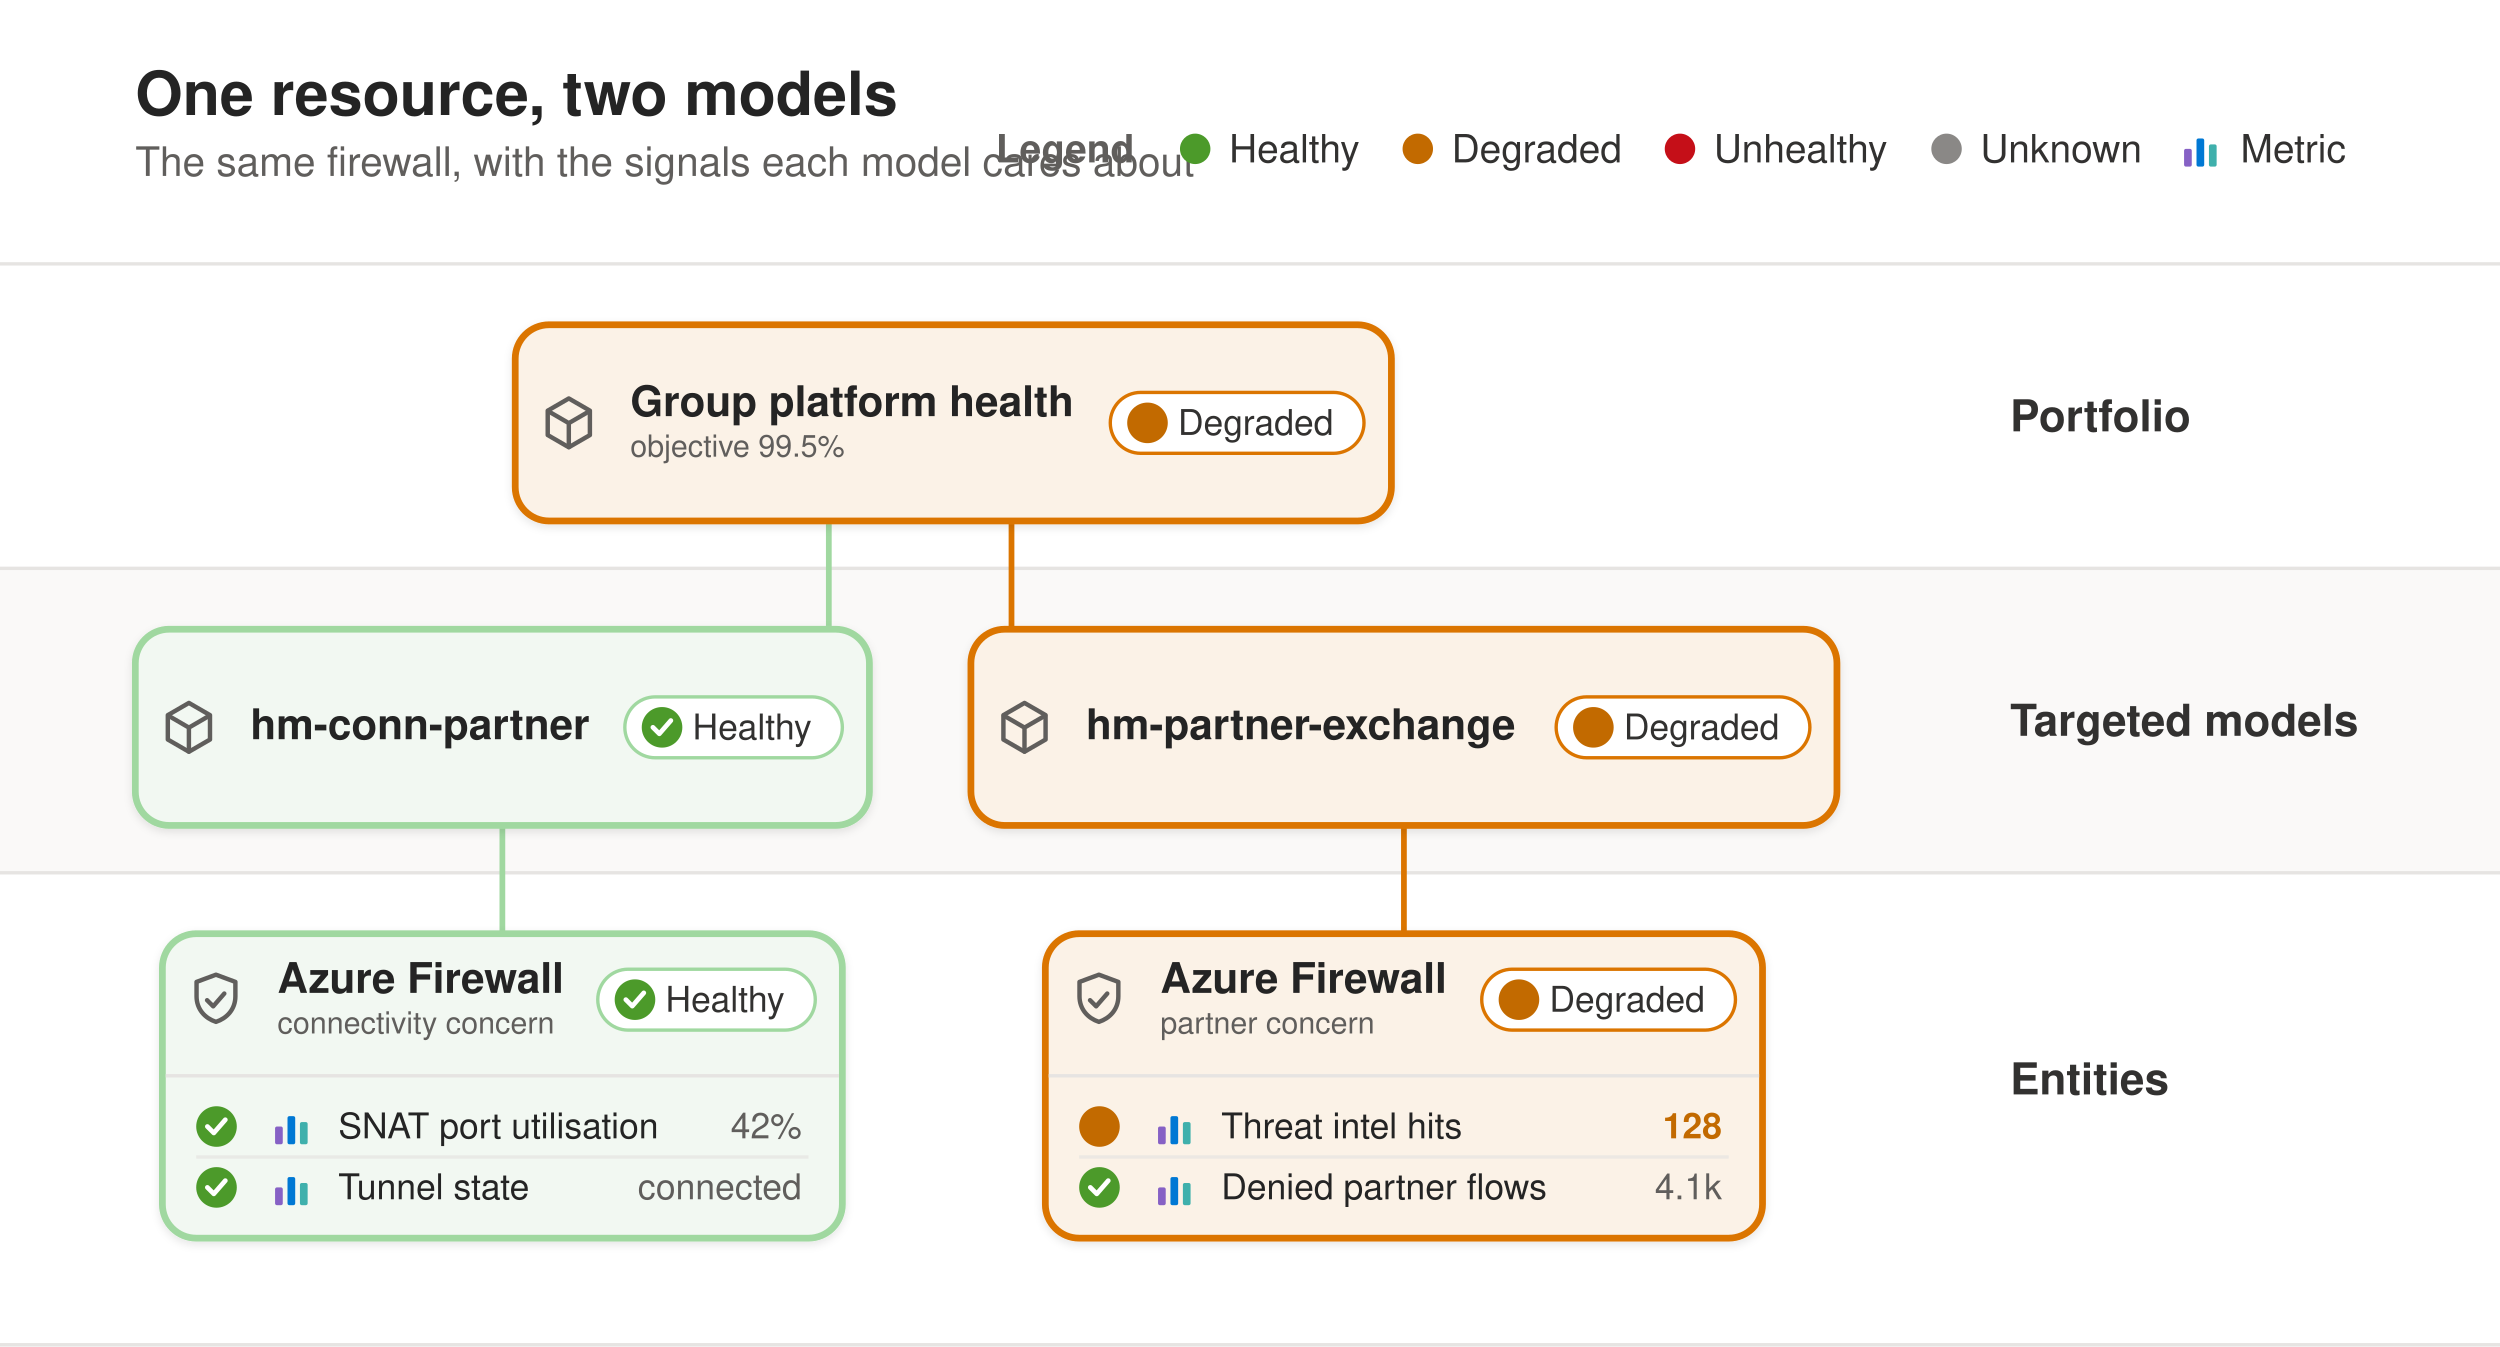
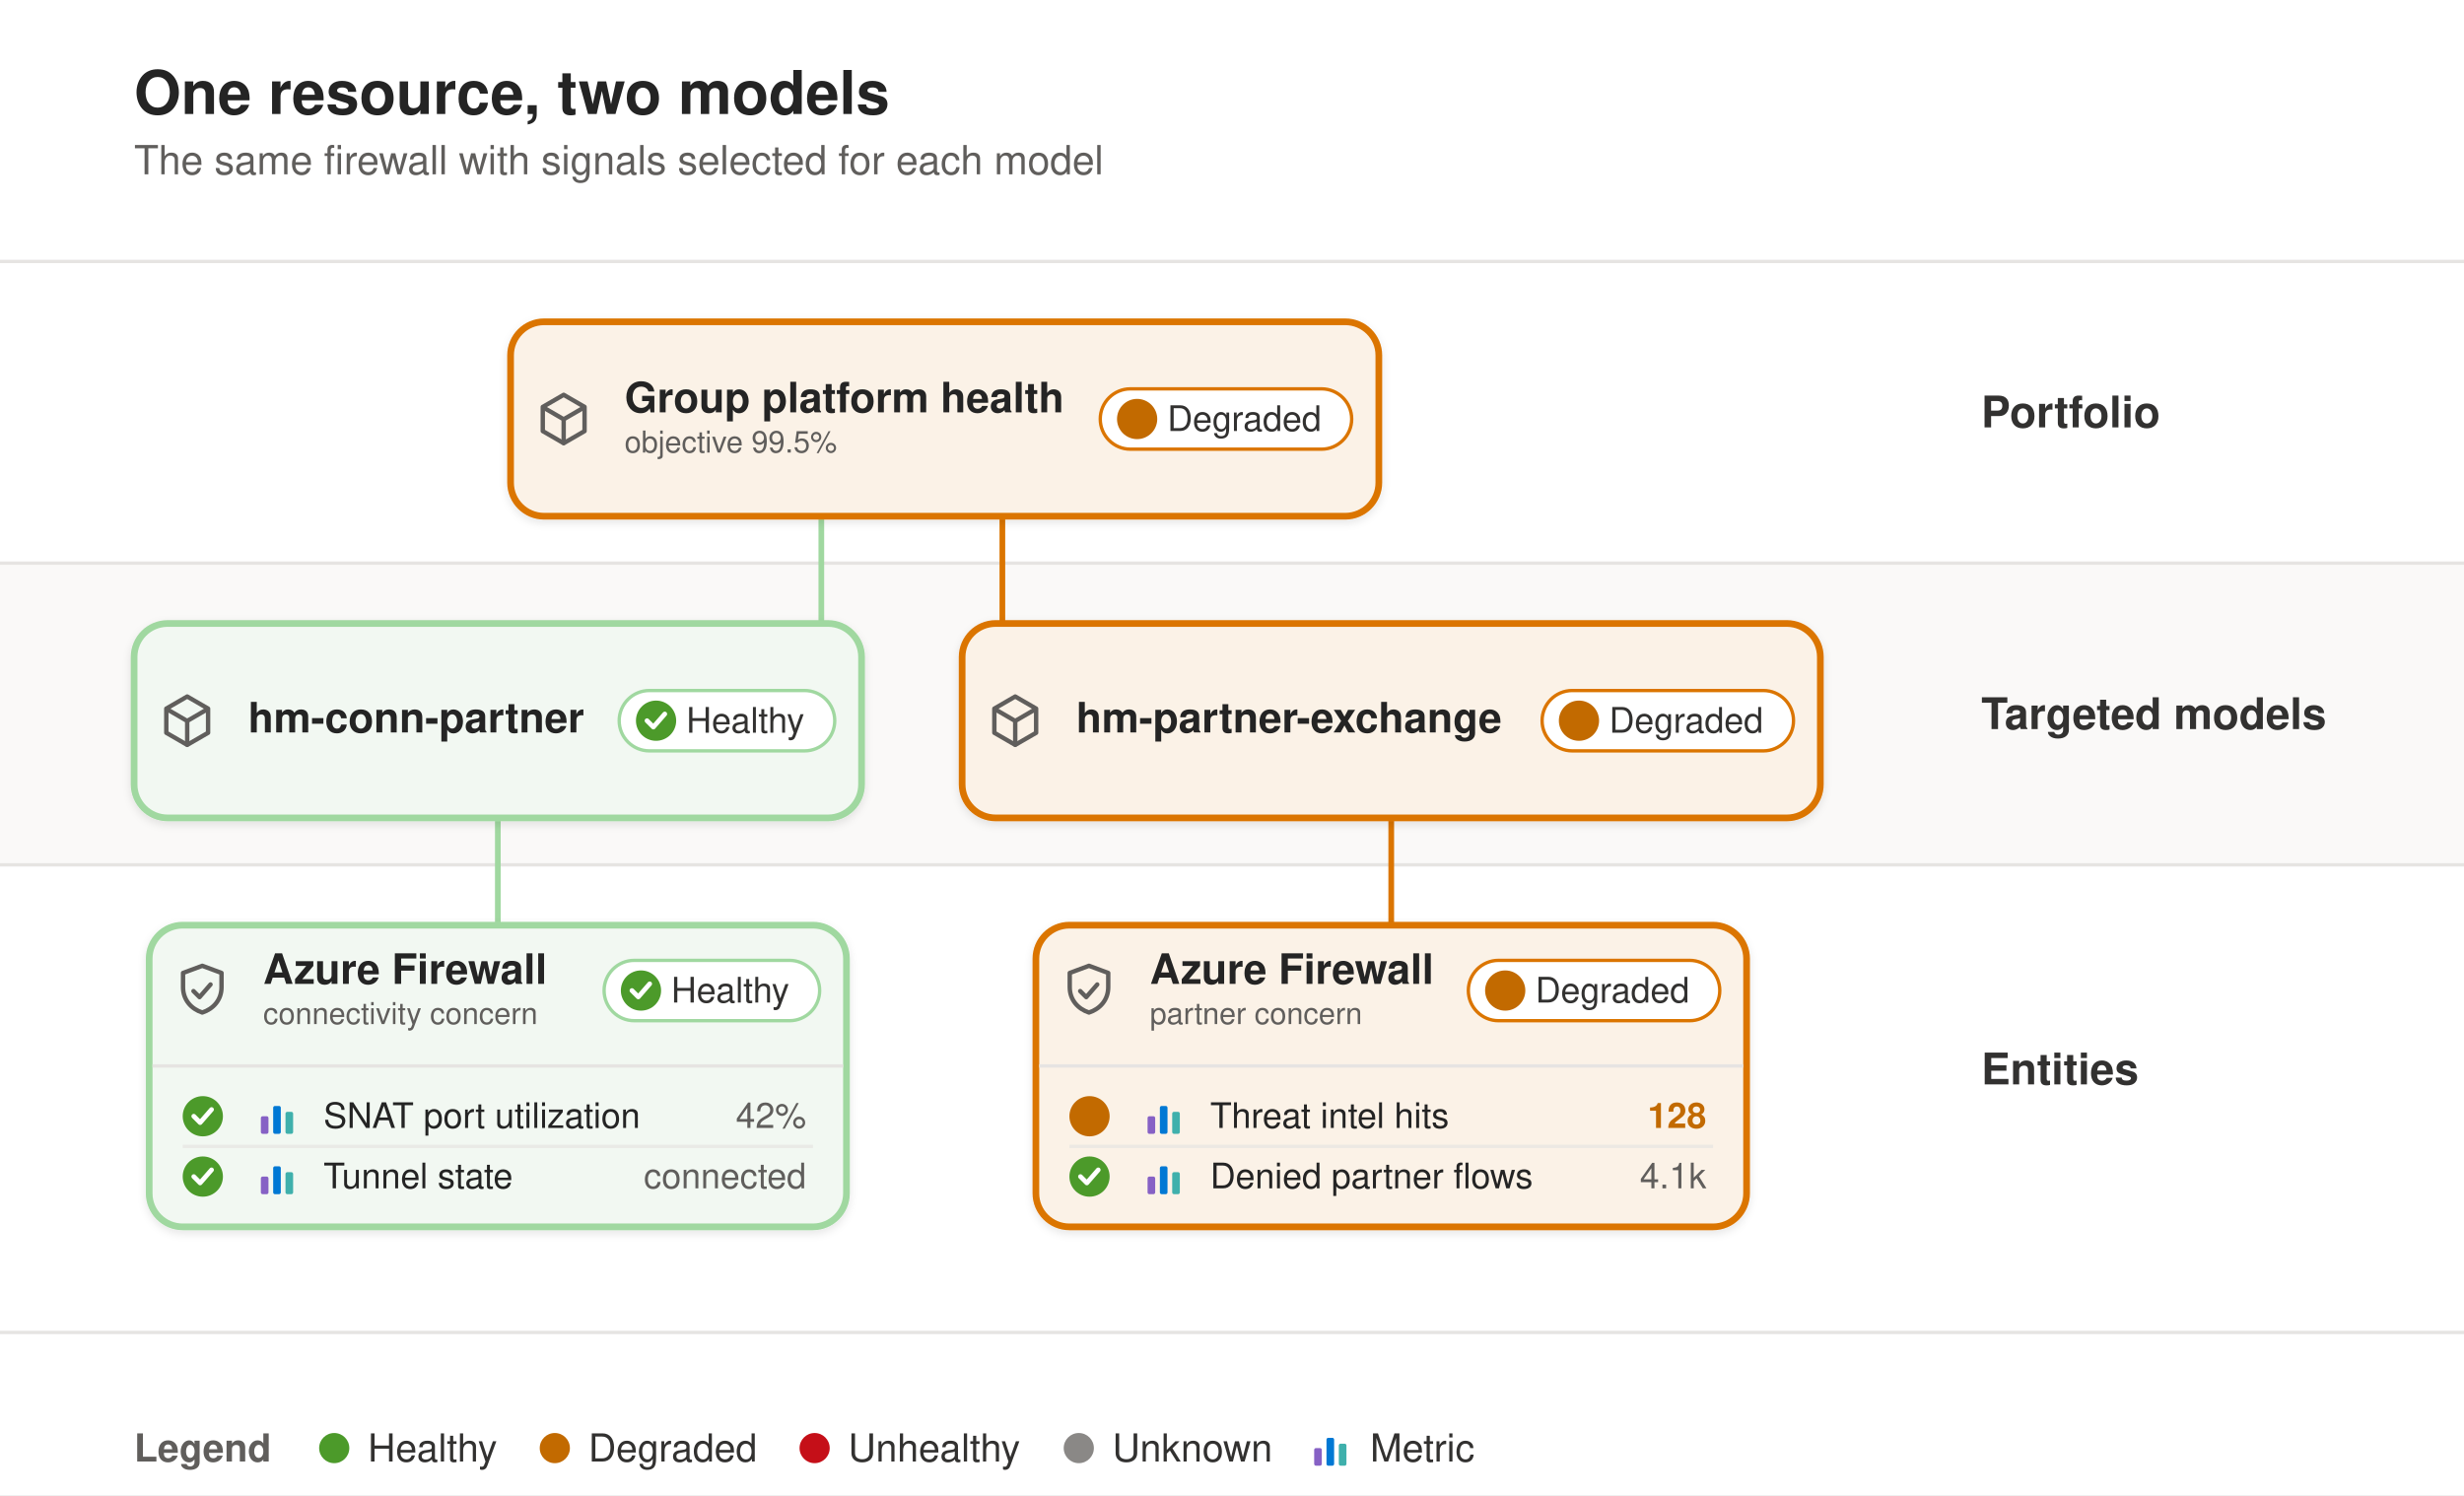
- <svg xmlns="http://www.w3.org/2000/svg" width="739" height="398" viewBox="0 0 739 398" font-family="Segoe UI, -apple-system, BlinkMacSystemFont, Helvetica, Arial, sans-serif">
+ <svg xmlns="http://www.w3.org/2000/svg" width="735" height="446" viewBox="0 0 735 446" font-family="Segoe UI, -apple-system, BlinkMacSystemFont, Helvetica, Arial, sans-serif">
  <defs>
    <filter id="cs" x="-20%" y="-20%" width="140%" height="140%">
      <feDropShadow dx="0" dy="1" stdDeviation="1.3" flood-color="#000" flood-opacity="0.1" />
    </filter>
  </defs>
-   <rect width="739" height="398" fill="#ffffff" />
-   <rect x="0" y="78.0" width="739" height="90.0" fill="#ffffff" />
-   <line x1="0" y1="78.0" x2="739" y2="78.0" stroke="#e6e4e2" />
-   <text x="594.2" y="127.5" font-size="13" font-weight="700" fill="#323130">Portfolio</text>
-   <rect x="0" y="168.0" width="739" height="90.0" fill="#faf9f8" />
-   <line x1="0" y1="168.0" x2="739" y2="168.0" stroke="#e6e4e2" />
-   <text x="594.2" y="217.5" font-size="13" font-weight="700" fill="#323130">Targeted models</text>
-   <rect x="0" y="258.0" width="739" height="122.0" fill="#ffffff" />
-   <line x1="0" y1="258.0" x2="739" y2="258.0" stroke="#e6e4e2" />
-   <text x="594.2" y="323.5" font-size="13" font-weight="700" fill="#323130">Entities</text>
-   <line x1="0" y1="397.5" x2="739" y2="397.5" stroke="#e6e4e2" />
+   <rect width="735" height="446" fill="#ffffff" />
+   <rect x="0" y="78.0" width="735" height="90.0" fill="#ffffff" />
+   <line x1="0" y1="78.0" x2="735" y2="78.0" stroke="#e6e4e2" />
+   <text x="591.0" y="127.5" font-size="13" font-weight="700" fill="#323130">Portfolio</text>
+   <rect x="0" y="168.0" width="735" height="90.0" fill="#faf9f8" />
+   <line x1="0" y1="168.0" x2="735" y2="168.0" stroke="#e6e4e2" />
+   <text x="591.0" y="217.5" font-size="13" font-weight="700" fill="#323130">Targeted models</text>
+   <rect x="0" y="258.0" width="735" height="122.0" fill="#ffffff" />
+   <line x1="0" y1="258.0" x2="735" y2="258.0" stroke="#e6e4e2" />
+   <text x="591.0" y="323.5" font-size="13" font-weight="700" fill="#323130">Entities</text>
+   <line x1="0" y1="397.5" x2="735" y2="397.5" stroke="#e6e4e2" />
  <text x="40" y="34" font-size="18" font-weight="700" fill="#242424">One resource, two models</text>
-   <text x="40" y="52" font-size="12" fill="#605e5c">The same firewall, with the signals each model cares about</text>
-   <text x="335.3" y="48" font-size="11.5" font-weight="600" fill="#605e5c" text-anchor="end">Legend</text>
-   <circle cx="353.3" cy="44" r="4.5" fill="#4c9a2a" />
-   <text x="363.3" y="48" font-size="11.5" fill="#323130">Healthy</text>
-   <circle cx="419.1" cy="44" r="4.5" fill="#c26a00" />
-   <text x="429.1" y="48" font-size="11.5" fill="#323130">Degraded</text>
-   <circle cx="496.6" cy="44" r="4.5" fill="#c50f18" />
-   <text x="506.6" y="48" font-size="11.5" fill="#323130">Unhealthy</text>
-   <circle cx="575.4" cy="44" r="4.5" fill="#8a8886" />
-   <text x="585.4" y="48" font-size="11.5" fill="#323130">Unknown</text>
-   <g transform="translate(644.3,37.0) scale(0.875)">
+   <text x="40" y="52" font-size="12" fill="#605e5c">The same firewall with signals selected for each model</text>
+   <text x="40.0" y="436.0" font-size="11.5" font-weight="600" fill="#605e5c">Legend</text>
+   <circle cx="99.7" cy="432.0" r="4.5" fill="#4c9a2a" />
+   <text x="109.7" y="436.0" font-size="11.5" fill="#323130">Healthy</text>
+   <circle cx="165.5" cy="432.0" r="4.5" fill="#c26a00" />
+   <text x="175.5" y="436.0" font-size="11.5" fill="#323130">Degraded</text>
+   <circle cx="243.0" cy="432.0" r="4.5" fill="#c50f18" />
+   <text x="253.0" y="436.0" font-size="11.5" fill="#323130">Unhealthy</text>
+   <circle cx="321.8" cy="432.0" r="4.5" fill="#8a8886" />
+   <text x="331.8" y="436.0" font-size="11.5" fill="#323130">Unknown</text>
+   <g transform="translate(390.7,425.0) scale(0.875)">
    <rect x="1.5" y="8" width="2.6" height="6" rx="0.6" fill="#8661c5" />
    <rect x="5.7" y="4.5" width="2.6" height="9.5" rx="0.6" fill="#0078D4" />
    <rect x="9.9" y="6.5" width="2.6" height="7.5" rx="0.6" fill="#3fb0ac" />
  </g>
-   <text x="662.3" y="48" font-size="11.5" fill="#323130">Metric</text>
+   <text x="408.7" y="436.0" font-size="11.5" fill="#323130">Metric</text>
  <g transform="translate(40.0,0)">
    <g fill="none" stroke-linecap="butt" stroke-linejoin="round">
      <path d="M108.5 276.0 L108.5 244.0" stroke="#a0d8a0" stroke-width="1.7" />
      <path d="M375.0 276.0 L375.0 244.0" stroke="#db7500" stroke-width="1.7" />
      <path d="M205.0 186.0 L205.0 154.0" stroke="#a0d8a0" stroke-width="1.7" />
      <path d="M259.0 186.0 L259.0 154.0" stroke="#db7500" stroke-width="1.7" />
    </g>
    <g filter="url(#cs)">
-       <rect x="8.0" y="276.0" width="201" height="90" rx="10" fill="#f2f8f2" stroke="#a0d8a0" stroke-width="2" />
+       <rect x="4.5" y="276.0" width="208" height="90" rx="10" fill="#f2f8f2" stroke="#a0d8a0" stroke-width="2" />
    </g>
-     <g transform="translate(14.0,285.66) scale(0.82)">
+     <g transform="translate(10.5,285.66) scale(0.82)">
      <path d="M12 3l7 2.6v5.2c0 4.6-3 7.9-7 9.2-4-1.3-7-4.6-7-9.2V5.6z" fill="none" stroke="#605e5c" stroke-width="1.6" stroke-linecap="round" stroke-linejoin="round" />
      <path d="M8.8 12.2l2.2 2.2 4-4.6" fill="none" stroke="#605e5c" stroke-width="1.6" stroke-linecap="round" stroke-linejoin="round" />
    </g>
-     <text x="42.0" y="293.5" font-size="12.5" font-weight="600" fill="#242424">Azure Firewall</text>
-     <text x="42.0" y="305.5" font-size="9" fill="#605e5c">connectivity concern</text>
-     <rect x="136.7" y="286.50" width="64.3" height="18" rx="9" fill="#ffffff" stroke="#a0d8a0" stroke-width="1" />
-     <circle cx="147.7" cy="295.5" r="6" fill="#4c9a2a" />
-     <path d="M145.0 295.5 l1.9 1.9 l3.4 -3.9" fill="none" stroke="#ffffff" stroke-width="1.4" stroke-linecap="round" stroke-linejoin="round" />
-     <text x="156.7" y="299.07" font-size="10.5" fill="#323130">Healthy</text>
-     <line x1="9.0" y1="318.0" x2="208.0" y2="318.0" stroke="#e6e4e2" />
-     <circle cx="24.0" cy="333.0" r="6" fill="#4c9a2a" />
-     <path d="M21.3 333.0 l1.9 1.9 l3.4 -3.9" fill="none" stroke="#ffffff" stroke-width="1.4" stroke-linecap="round" stroke-linejoin="round" />
-     <g transform="translate(40.0,326.0) scale(0.875)">
+     <text x="38.5" y="293.5" font-size="12.5" font-weight="600" fill="#242424">Azure Firewall</text>
+     <text x="38.5" y="305.5" font-size="9" fill="#605e5c">connectivity concern</text>
+     <rect x="140.2" y="286.50" width="64.3" height="18" rx="9" fill="#ffffff" stroke="#a0d8a0" stroke-width="1" />
+     <circle cx="151.2" cy="295.5" r="6" fill="#4c9a2a" />
+     <path d="M148.5 295.5 l1.9 1.9 l3.4 -3.9" fill="none" stroke="#ffffff" stroke-width="1.4" stroke-linecap="round" stroke-linejoin="round" />
+     <text x="160.2" y="299.07" font-size="10.5" fill="#323130">Healthy</text>
+     <line x1="5.5" y1="318.0" x2="211.5" y2="318.0" stroke="#e6e4e2" />
+     <circle cx="20.5" cy="333.0" r="6" fill="#4c9a2a" />
+     <path d="M17.8 333.0 l1.9 1.9 l3.4 -3.9" fill="none" stroke="#ffffff" stroke-width="1.4" stroke-linecap="round" stroke-linejoin="round" />
+     <g transform="translate(36.5,326.0) scale(0.875)">
      <rect x="1.5" y="8" width="2.6" height="6" rx="0.6" fill="#8661c5" />
      <rect x="5.7" y="4.5" width="2.6" height="9.5" rx="0.6" fill="#0078D4" />
      <rect x="9.9" y="6.5" width="2.6" height="7.5" rx="0.6" fill="#3fb0ac" />
    </g>
-     <text x="60.0" y="336.5" font-size="10.5" fill="#242424">SNAT port utilisation</text>
-     <text x="197.0" y="336.5" font-size="10.5" font-weight="400" fill="#605e5c" text-anchor="end">42%</text>
-     <line x1="18.0" y1="342.0" x2="199.0" y2="342.0" stroke="#e6e4e2" stroke-opacity="0.7" />
-     <circle cx="24.0" cy="351.0" r="6" fill="#4c9a2a" />
-     <path d="M21.3 351.0 l1.9 1.9 l3.4 -3.9" fill="none" stroke="#ffffff" stroke-width="1.4" stroke-linecap="round" stroke-linejoin="round" />
-     <g transform="translate(40.0,344.0) scale(0.875)">
+     <text x="56.5" y="336.5" font-size="10.5" fill="#242424">SNAT port utilization</text>
+     <text x="200.5" y="336.5" font-size="10.5" font-weight="400" fill="#605e5c" text-anchor="end">42%</text>
+     <line x1="14.5" y1="342.0" x2="202.5" y2="342.0" stroke="#e6e4e2" stroke-opacity="0.7" />
+     <circle cx="20.5" cy="351.0" r="6" fill="#4c9a2a" />
+     <path d="M17.8 351.0 l1.9 1.9 l3.4 -3.9" fill="none" stroke="#ffffff" stroke-width="1.4" stroke-linecap="round" stroke-linejoin="round" />
+     <g transform="translate(36.5,344.0) scale(0.875)">
      <rect x="1.5" y="8" width="2.6" height="6" rx="0.6" fill="#8661c5" />
      <rect x="5.7" y="4.5" width="2.6" height="9.5" rx="0.6" fill="#0078D4" />
      <rect x="9.9" y="6.5" width="2.6" height="7.5" rx="0.6" fill="#3fb0ac" />
    </g>
-     <text x="60.0" y="354.5" font-size="10.5" fill="#242424">Tunnel state</text>
-     <text x="197.0" y="354.5" font-size="10.5" font-weight="400" fill="#605e5c" text-anchor="end">connected</text>
+     <text x="56.5" y="354.5" font-size="10.5" fill="#242424">Tunnel state</text>
+     <text x="200.5" y="354.5" font-size="10.5" font-weight="400" fill="#605e5c" text-anchor="end">connected</text>
    <g filter="url(#cs)">
      <rect x="269.0" y="276.0" width="212" height="90" rx="10" fill="#fbf2e7" stroke="#db7500" stroke-width="2" />
    </g>
    <g transform="translate(275.0,285.66) scale(0.82)">
      <path d="M12 3l7 2.6v5.2c0 4.6-3 7.9-7 9.2-4-1.3-7-4.6-7-9.2V5.6z" fill="none" stroke="#605e5c" stroke-width="1.6" stroke-linecap="round" stroke-linejoin="round" />
      <path d="M8.8 12.2l2.2 2.2 4-4.6" fill="none" stroke="#605e5c" stroke-width="1.6" stroke-linecap="round" stroke-linejoin="round" />
    </g>
    <text x="303.0" y="293.5" font-size="12.5" font-weight="600" fill="#242424">Azure Firewall</text>
    <text x="303.0" y="305.5" font-size="9" fill="#605e5c">partner concern</text>
    <rect x="398.0" y="286.50" width="75.0" height="18" rx="9" fill="#ffffff" stroke="#db7500" stroke-width="1" />
    <circle cx="409.0" cy="295.5" r="6" fill="#c26a00" />
    <text x="418.0" y="299.07" font-size="10.5" fill="#323130">Degraded</text>
    <line x1="270.0" y1="318.0" x2="480.0" y2="318.0" stroke="#e6e4e2" />
    <circle cx="285.0" cy="333.0" r="6" fill="#c26a00" />
    <g transform="translate(301.0,326.0) scale(0.875)">
      <rect x="1.5" y="8" width="2.6" height="6" rx="0.6" fill="#8661c5" />
      <rect x="5.7" y="4.5" width="2.6" height="9.5" rx="0.6" fill="#0078D4" />
      <rect x="9.9" y="6.5" width="2.6" height="7.5" rx="0.6" fill="#3fb0ac" />
    </g>
    <text x="321.0" y="336.5" font-size="10.5" fill="#242424">Threat intel hits</text>
    <text x="469.0" y="336.5" font-size="10.5" font-weight="600" fill="#c26a00" text-anchor="end">128</text>
    <line x1="279.0" y1="342.0" x2="471.0" y2="342.0" stroke="#e6e4e2" stroke-opacity="0.7" />
    <circle cx="285.0" cy="351.0" r="6" fill="#4c9a2a" />
    <path d="M282.3 351.0 l1.9 1.9 l3.4 -3.9" fill="none" stroke="#ffffff" stroke-width="1.4" stroke-linecap="round" stroke-linejoin="round" />
    <g transform="translate(301.0,344.0) scale(0.875)">
      <rect x="1.5" y="8" width="2.6" height="6" rx="0.6" fill="#8661c5" />
      <rect x="5.7" y="4.5" width="2.6" height="9.5" rx="0.6" fill="#0078D4" />
      <rect x="9.9" y="6.5" width="2.6" height="7.5" rx="0.6" fill="#3fb0ac" />
    </g>
    <text x="321.0" y="354.5" font-size="10.5" fill="#242424">Denied partner flows</text>
    <text x="469.0" y="354.5" font-size="10.5" font-weight="400" fill="#605e5c" text-anchor="end">4.1k</text>
    <g filter="url(#cs)">
      <rect x="0.0" y="186.0" width="217" height="58" rx="10" fill="#f2f8f2" stroke="#a0d8a0" stroke-width="2" />
    </g>
    <g transform="translate(6.0,205.16) scale(0.82)">
      <path d="M12 3.2l7.6 4.4v8.8L12 20.8l-7.6-4.4V7.6z" fill="none" stroke="#605e5c" stroke-width="1.6" stroke-linecap="round" stroke-linejoin="round" />
      <path d="M4.6 7.8l7.4 4.3 7.4-4.3M12 12.1v8.6" fill="none" stroke="#605e5c" stroke-width="1.6" stroke-linecap="round" stroke-linejoin="round" />
    </g>
    <text x="34.0" y="218.5" font-size="12.5" font-weight="600" fill="#242424">hm-conn-partner</text>
    <rect x="144.7" y="206.00" width="64.3" height="18" rx="9" fill="#ffffff" stroke="#a0d8a0" stroke-width="1" />
    <circle cx="155.7" cy="215.0" r="6" fill="#4c9a2a" />
    <path d="M153.0 215.0 l1.9 1.9 l3.4 -3.9" fill="none" stroke="#ffffff" stroke-width="1.4" stroke-linecap="round" stroke-linejoin="round" />
    <text x="164.7" y="218.57" font-size="10.5" fill="#323130">Healthy</text>
    <g filter="url(#cs)">
      <rect x="247.0" y="186.0" width="256" height="58" rx="10" fill="#fbf2e7" stroke="#db7500" stroke-width="2" />
    </g>
    <g transform="translate(253.0,205.16) scale(0.82)">
      <path d="M12 3.2l7.6 4.4v8.8L12 20.8l-7.6-4.4V7.6z" fill="none" stroke="#605e5c" stroke-width="1.6" stroke-linecap="round" stroke-linejoin="round" />
      <path d="M4.6 7.8l7.4 4.3 7.4-4.3M12 12.1v8.6" fill="none" stroke="#605e5c" stroke-width="1.6" stroke-linecap="round" stroke-linejoin="round" />
    </g>
    <text x="281.0" y="218.5" font-size="12.5" font-weight="600" fill="#242424">hm-partner-exchange</text>
    <rect x="420.0" y="206.00" width="75.0" height="18" rx="9" fill="#ffffff" stroke="#db7500" stroke-width="1" />
    <circle cx="431.0" cy="215.0" r="6" fill="#c26a00" />
    <text x="440.0" y="218.57" font-size="10.5" fill="#323130">Degraded</text>
    <g filter="url(#cs)">
      <rect x="112.3" y="96.0" width="259" height="58" rx="10" fill="#fbf2e7" stroke="#db7500" stroke-width="2" />
    </g>
    <g transform="translate(118.3,115.16) scale(0.82)">
      <path d="M12 3.2l7.6 4.4v8.8L12 20.8l-7.6-4.4V7.6z" fill="none" stroke="#605e5c" stroke-width="1.6" stroke-linecap="round" stroke-linejoin="round" />
      <path d="M4.6 7.8l7.4 4.3 7.4-4.3M12 12.1v8.6" fill="none" stroke="#605e5c" stroke-width="1.6" stroke-linecap="round" stroke-linejoin="round" />
    </g>
    <text x="146.3" y="123.0" font-size="12.5" font-weight="600" fill="#242424">Group platform health</text>
    <text x="146.3" y="135.0" font-size="9" fill="#605e5c">objective 99.5%</text>
    <rect x="288.2" y="116.00" width="75.0" height="18" rx="9" fill="#ffffff" stroke="#db7500" stroke-width="1" />
    <circle cx="299.2" cy="125.0" r="6" fill="#c26a00" />
    <text x="308.2" y="128.57" font-size="10.5" fill="#323130">Degraded</text>
  </g>
</svg>
